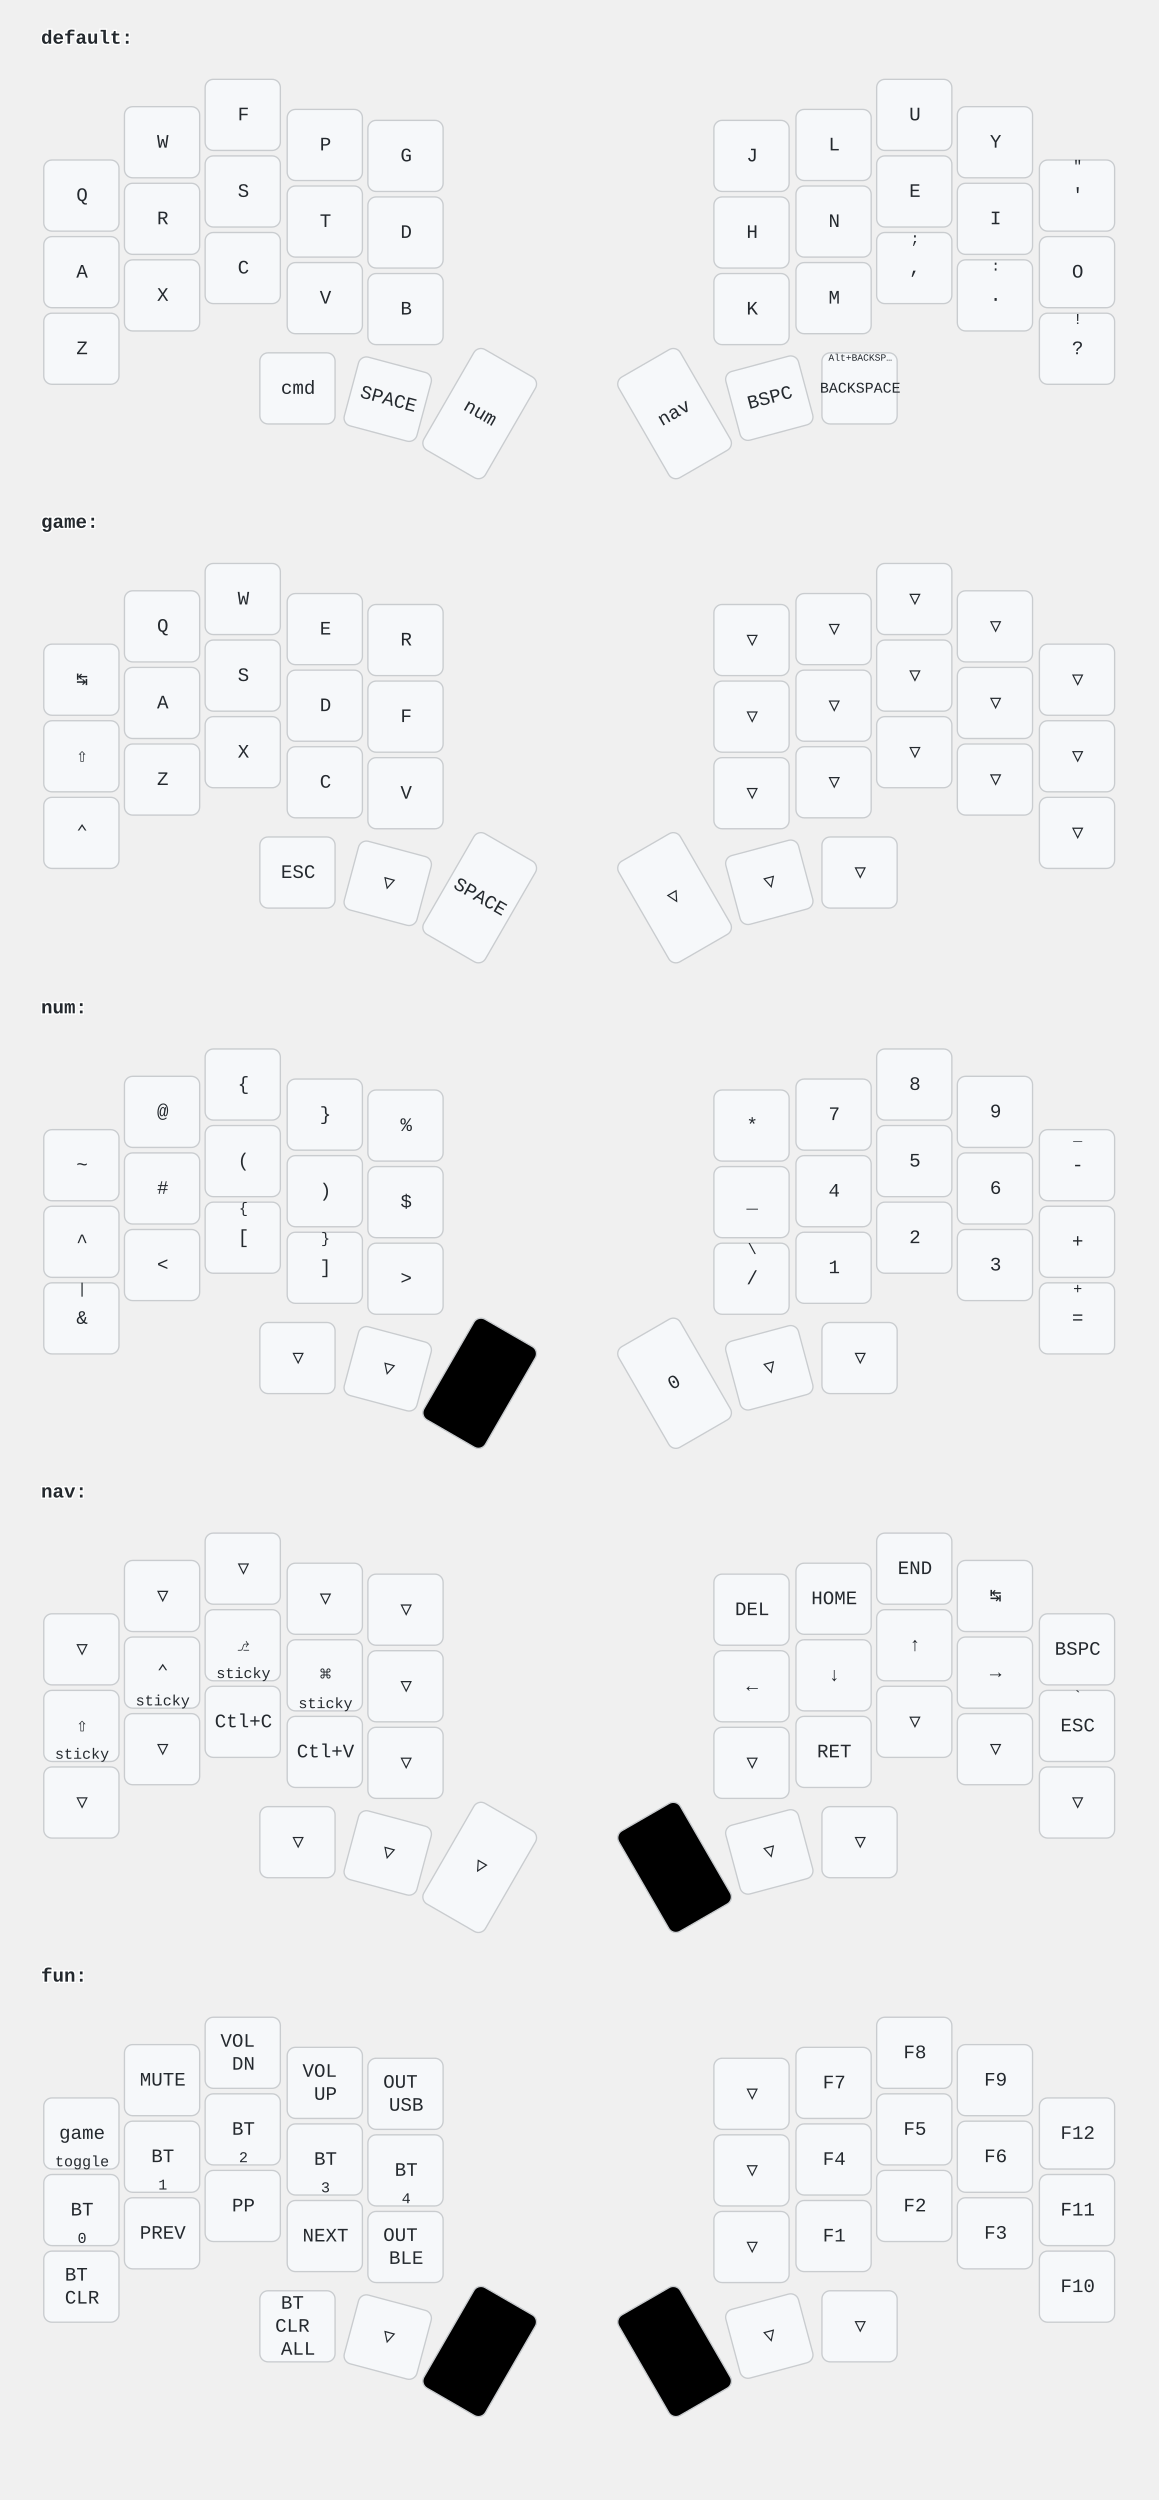
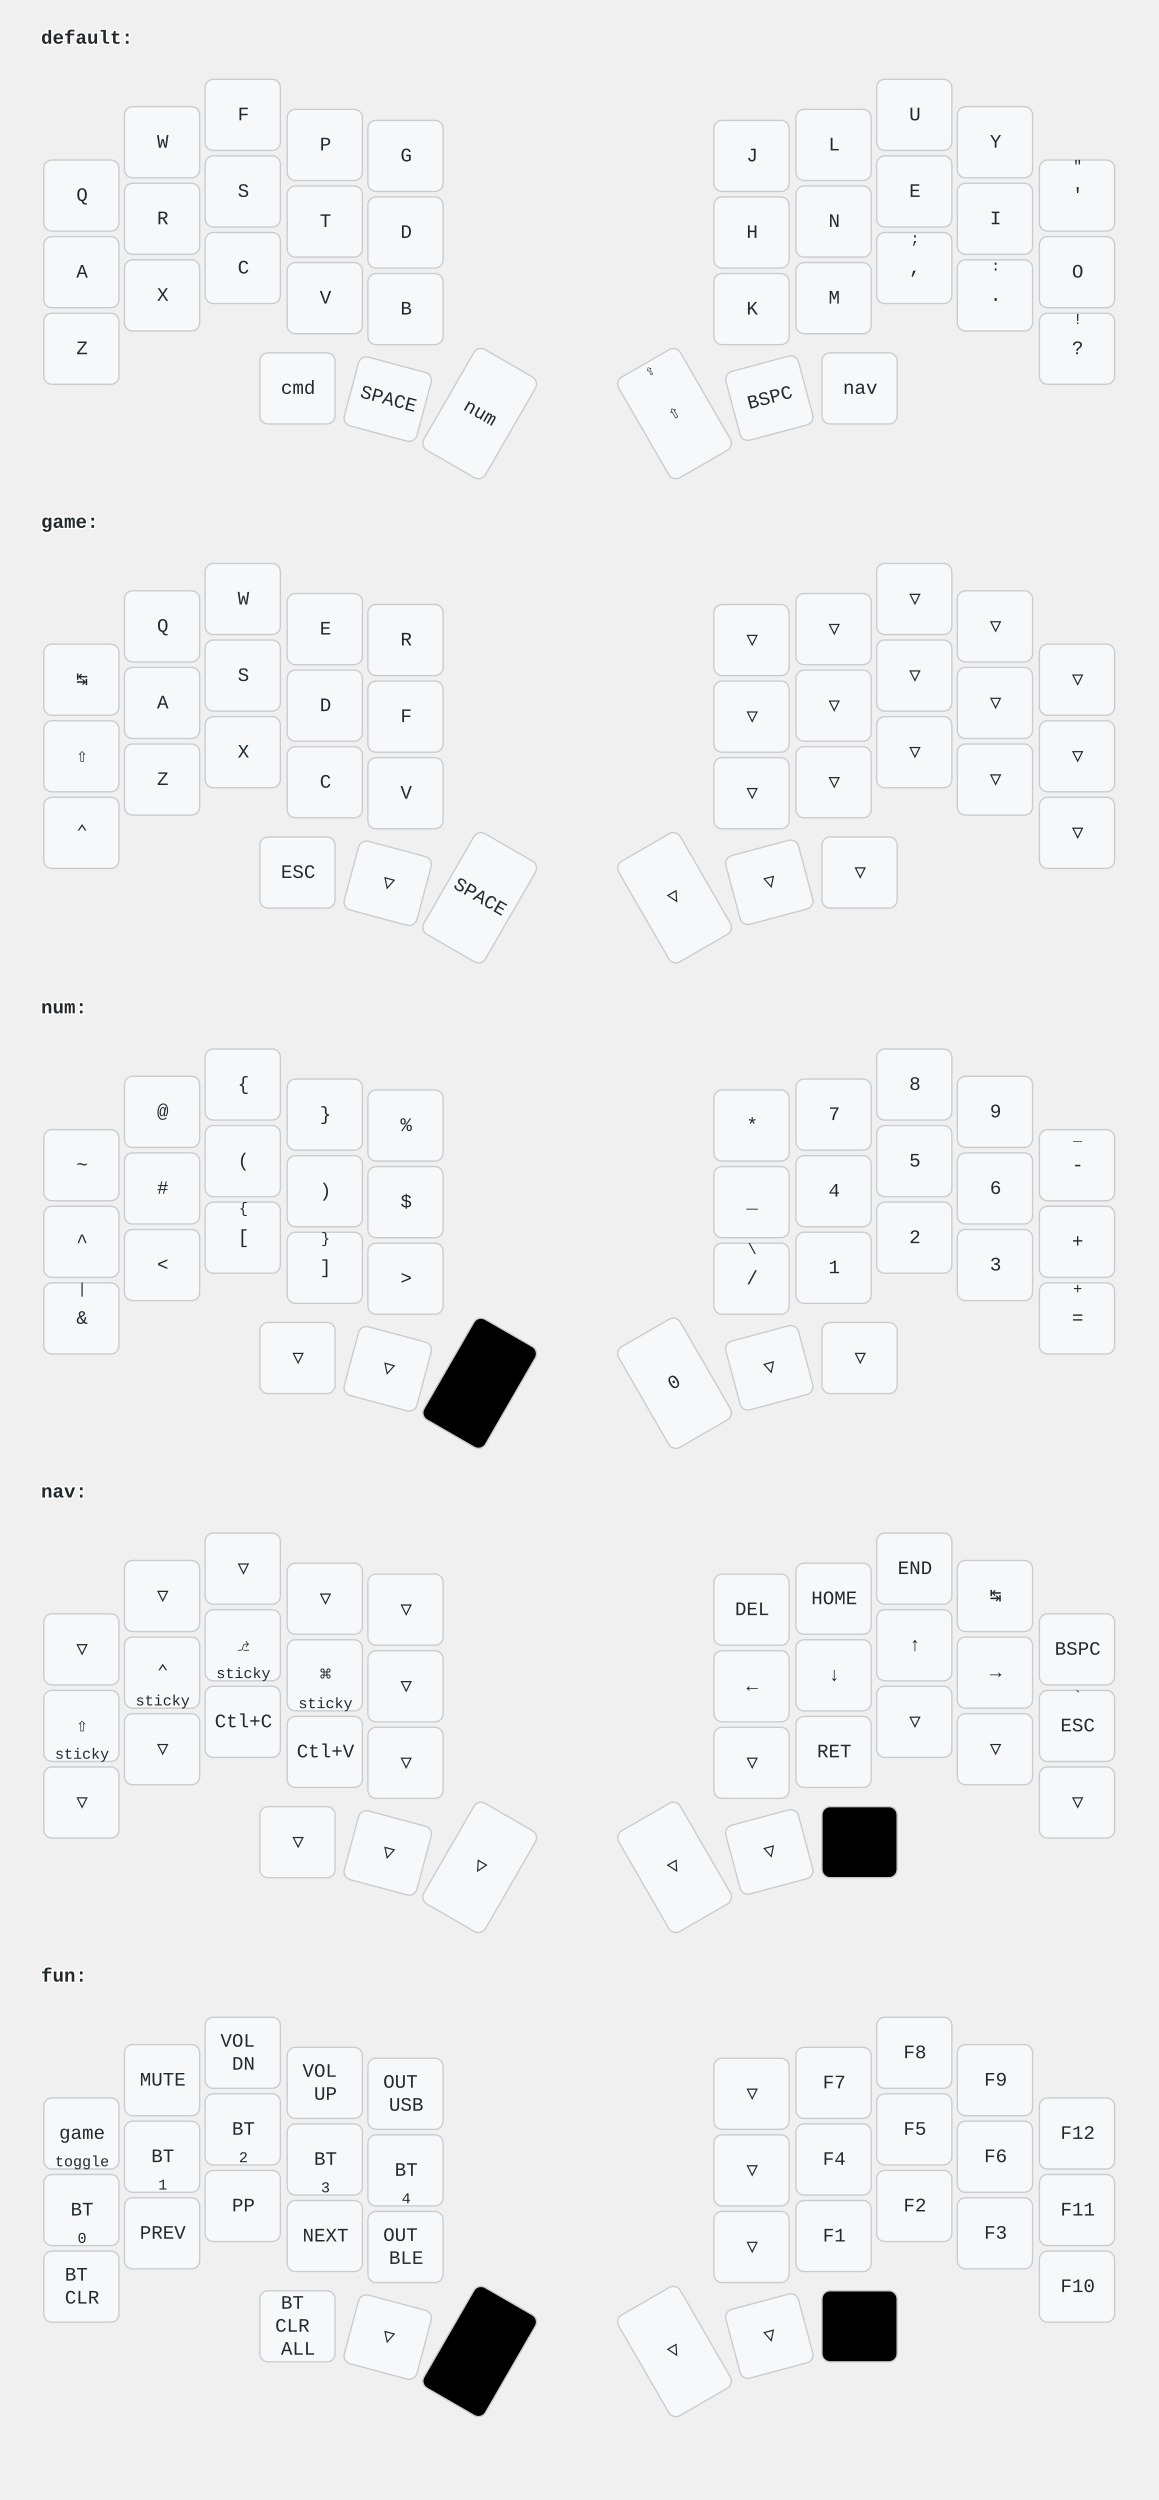
<svg xmlns="http://www.w3.org/2000/svg" width="847" height="1828" viewBox="0 0 847 1828" class="keymap">
  <style>/* font and background color specifications */
svg {
    font-family: SFMono-Regular,Consolas,Liberation Mono,Menlo,monospace;
    font-size: 14px;
    font-kerning: normal;
    text-rendering: optimizeLegibility;
    fill: #24292e;
}

/* default key styling */
rect {
    fill: #f6f8fa;
    stroke: #c9cccf;
    stroke-width: 1;
}

/* color accent for combo boxes */
rect.combo {
    fill: #cdf;
}

/* color accent for held keys */
rect.held, rect.combo.held {
    fill: #000;
}

/* color accent for ghost (optional) keys */
rect.ghost, rect.combo.ghost {
    fill: #ddd;
}

text {
    text-anchor: middle;
    dominant-baseline: middle;
}

/* styling for layer labels */
text.label {
    font-weight: bold;
    text-anchor: start;
    stroke: white;
    stroke-width: 2;
    paint-order: stroke;
}

/* styling for combo tap, and key hold/shifted label text */
text.combo, text.hold, text.shifted {
    font-size: 11px;
}

text.hold {
    text-anchor: middle;
    dominant-baseline: auto;
}

text.shifted {
    text-anchor: middle;
    dominant-baseline: hanging;
}

/* styling for hold/shifted label text in combo box */
text.combo.hold, text.combo.shifted {
    font-size: 8px;
}

/* styling for combo dendrons */
path {
    stroke-width: 1;
    stroke: gray;
    fill: none;
}
</style>
  <g transform="translate(30, 0)" class="layer-default">
    <text x="0" y="28" class="label" id="default">default:</text>
    <g transform="translate(0, 56)">
      <g transform="translate(30, 87)" class="key keypos-0">
        <rect rx="6" ry="6" x="-28" y="-26" width="55" height="52" class="key" />
        <text x="0" y="0" class="key tap">Q</text>
      </g>
      <g transform="translate(89, 48)" class="key keypos-1">
        <rect rx="6" ry="6" x="-28" y="-26" width="55" height="52" class="key" />
        <text x="0" y="0" class="key tap">W</text>
      </g>
      <g transform="translate(148, 28)" class="key keypos-2">
        <rect rx="6" ry="6" x="-28" y="-26" width="55" height="52" class="key" />
        <text x="0" y="0" class="key tap">F</text>
      </g>
      <g transform="translate(208, 50)" class="key keypos-3">
        <rect rx="6" ry="6" x="-28" y="-26" width="55" height="52" class="key" />
        <text x="0" y="0" class="key tap">P</text>
      </g>
      <g transform="translate(267, 58)" class="key keypos-4">
        <rect rx="6" ry="6" x="-28" y="-26" width="55" height="52" class="key" />
        <text x="0" y="0" class="key tap">G</text>
      </g>
      <g transform="translate(520, 58)" class="key keypos-5">
        <rect rx="6" ry="6" x="-28" y="-26" width="55" height="52" class="key" />
        <text x="0" y="0" class="key tap">J</text>
      </g>
      <g transform="translate(580, 50)" class="key keypos-6">
        <rect rx="6" ry="6" x="-28" y="-26" width="55" height="52" class="key" />
        <text x="0" y="0" class="key tap">L</text>
      </g>
      <g transform="translate(639, 28)" class="key keypos-7">
        <rect rx="6" ry="6" x="-28" y="-26" width="55" height="52" class="key" />
        <text x="0" y="0" class="key tap">U</text>
      </g>
      <g transform="translate(698, 48)" class="key keypos-8">
        <rect rx="6" ry="6" x="-28" y="-26" width="55" height="52" class="key" />
        <text x="0" y="0" class="key tap">Y</text>
      </g>
      <g transform="translate(758, 87)" class="key keypos-9">
        <rect rx="6" ry="6" x="-28" y="-26" width="55" height="52" class="key" />
        <text x="0" y="0" class="key tap">'</text>
        <text x="0" y="-24" class="key shifted">"</text>
      </g>
      <g transform="translate(30, 143)" class="key keypos-10">
        <rect rx="6" ry="6" x="-28" y="-26" width="55" height="52" class="key" />
        <text x="0" y="0" class="key tap">A</text>
      </g>
      <g transform="translate(89, 104)" class="key keypos-11">
        <rect rx="6" ry="6" x="-28" y="-26" width="55" height="52" class="key" />
        <text x="0" y="0" class="key tap">R</text>
      </g>
      <g transform="translate(148, 84)" class="key keypos-12">
        <rect rx="6" ry="6" x="-28" y="-26" width="55" height="52" class="key" />
        <text x="0" y="0" class="key tap">S</text>
      </g>
      <g transform="translate(208, 106)" class="key keypos-13">
        <rect rx="6" ry="6" x="-28" y="-26" width="55" height="52" class="key" />
        <text x="0" y="0" class="key tap">T</text>
      </g>
      <g transform="translate(267, 114)" class="key keypos-14">
        <rect rx="6" ry="6" x="-28" y="-26" width="55" height="52" class="key" />
        <text x="0" y="0" class="key tap">D</text>
      </g>
      <g transform="translate(520, 114)" class="key keypos-15">
        <rect rx="6" ry="6" x="-28" y="-26" width="55" height="52" class="key" />
        <text x="0" y="0" class="key tap">H</text>
      </g>
      <g transform="translate(580, 106)" class="key keypos-16">
        <rect rx="6" ry="6" x="-28" y="-26" width="55" height="52" class="key" />
        <text x="0" y="0" class="key tap">N</text>
      </g>
      <g transform="translate(639, 84)" class="key keypos-17">
        <rect rx="6" ry="6" x="-28" y="-26" width="55" height="52" class="key" />
        <text x="0" y="0" class="key tap">E</text>
      </g>
      <g transform="translate(698, 104)" class="key keypos-18">
        <rect rx="6" ry="6" x="-28" y="-26" width="55" height="52" class="key" />
        <text x="0" y="0" class="key tap">I</text>
      </g>
      <g transform="translate(758, 143)" class="key keypos-19">
        <rect rx="6" ry="6" x="-28" y="-26" width="55" height="52" class="key" />
        <text x="0" y="0" class="key tap">O</text>
      </g>
      <g transform="translate(30, 199)" class="key keypos-20">
        <rect rx="6" ry="6" x="-28" y="-26" width="55" height="52" class="key" />
        <text x="0" y="0" class="key tap">Z</text>
      </g>
      <g transform="translate(89, 160)" class="key keypos-21">
        <rect rx="6" ry="6" x="-28" y="-26" width="55" height="52" class="key" />
        <text x="0" y="0" class="key tap">X</text>
      </g>
      <g transform="translate(148, 140)" class="key keypos-22">
        <rect rx="6" ry="6" x="-28" y="-26" width="55" height="52" class="key" />
        <text x="0" y="0" class="key tap">C</text>
      </g>
      <g transform="translate(208, 162)" class="key keypos-23">
        <rect rx="6" ry="6" x="-28" y="-26" width="55" height="52" class="key" />
        <text x="0" y="0" class="key tap">V</text>
      </g>
      <g transform="translate(267, 170)" class="key keypos-24">
        <rect rx="6" ry="6" x="-28" y="-26" width="55" height="52" class="key" />
        <text x="0" y="0" class="key tap">B</text>
      </g>
      <g transform="translate(520, 170)" class="key keypos-25">
        <rect rx="6" ry="6" x="-28" y="-26" width="55" height="52" class="key" />
        <text x="0" y="0" class="key tap">K</text>
      </g>
      <g transform="translate(580, 162)" class="key keypos-26">
        <rect rx="6" ry="6" x="-28" y="-26" width="55" height="52" class="key" />
        <text x="0" y="0" class="key tap">M</text>
      </g>
      <g transform="translate(639, 140)" class="key keypos-27">
        <rect rx="6" ry="6" x="-28" y="-26" width="55" height="52" class="key" />
        <text x="0" y="0" class="key tap">,</text>
        <text x="0" y="-24" class="key shifted">;</text>
      </g>
      <g transform="translate(698, 160)" class="key keypos-28">
        <rect rx="6" ry="6" x="-28" y="-26" width="55" height="52" class="key" />
        <text x="0" y="0" class="key tap">.</text>
        <text x="0" y="-24" class="key shifted">:</text>
      </g>
      <g transform="translate(758, 199)" class="key keypos-29">
        <rect rx="6" ry="6" x="-28" y="-26" width="55" height="52" class="key" />
        <text x="0" y="0" class="key tap">?</text>
        <text x="0" y="-24" class="key shifted">!</text>
      </g>
      <g transform="translate(188, 228)" class="key keypos-30">
        <rect rx="6" ry="6" x="-28" y="-26" width="55" height="52" class="key" />
        <text x="0" y="0" class="key tap">cmd</text>
      </g>
      <g transform="translate(254, 236) rotate(15.0)" class="key keypos-31">
        <rect rx="6" ry="6" x="-28" y="-26" width="55" height="52" class="key" />
        <text x="0" y="0" class="key tap">SPACE</text>
      </g>
      <g transform="translate(321, 246) rotate(30.0)" class="key keypos-32">
        <rect rx="6" ry="6" x="-26" y="-42" width="52" height="85" class="key" />
        <a href="#num">
          <text x="0" y="0" class="key tap layer-activator">num</text>
        </a>
      </g>
      <g transform="translate(463, 246) rotate(-30.0)" class="key keypos-33">
        <rect rx="6" ry="6" x="-26" y="-42" width="52" height="85" class="key" />
+         <text x="0" y="0" class="key tap">⇧</text>
+         <text x="0" y="-40" class="key shifted">⇪</text>
+       </g>
+       <g transform="translate(533, 235) rotate(-15.0)" class="key keypos-34">
+         <rect rx="6" ry="6" x="-28" y="-26" width="55" height="52" class="key" />
+         <text x="0" y="0" class="key tap">BSPC</text>
+       </g>
+       <g transform="translate(599, 228)" class="key keypos-35">
+         <rect rx="6" ry="6" x="-28" y="-26" width="55" height="52" class="key" />
        <a href="#nav">
          <text x="0" y="0" class="key tap layer-activator">nav</text>
        </a>
-       </g>
-       <g transform="translate(533, 235) rotate(-15.0)" class="key keypos-34">
-         <rect rx="6" ry="6" x="-28" y="-26" width="55" height="52" class="key" />
-         <text x="0" y="0" class="key tap">BSPC</text>
-       </g>
-       <g transform="translate(599, 228)" class="key keypos-35">
-         <rect rx="6" ry="6" x="-28" y="-26" width="55" height="52" class="key" />
-         <text x="0" y="0" class="key tap">
-           <tspan style="font-size: 78%">BACKSPACE</tspan>
-         </text>
-         <text x="0" y="-24" class="key shifted">
-           <tspan style="font-size: 64%">Alt+BACKSP…</tspan>
-         </text>
      </g>
    </g>
  </g>
  <g transform="translate(30, 354)" class="layer-game">
    <text x="0" y="28" class="label" id="game">game:</text>
    <g transform="translate(0, 56)">
      <g transform="translate(30, 87)" class="key keypos-0">
        <rect rx="6" ry="6" x="-28" y="-26" width="55" height="52" class="key" />
        <text x="0" y="0" class="key tap">↹</text>
      </g>
      <g transform="translate(89, 48)" class="key keypos-1">
        <rect rx="6" ry="6" x="-28" y="-26" width="55" height="52" class="key" />
        <text x="0" y="0" class="key tap">Q</text>
      </g>
      <g transform="translate(148, 28)" class="key keypos-2">
        <rect rx="6" ry="6" x="-28" y="-26" width="55" height="52" class="key" />
        <text x="0" y="0" class="key tap">W</text>
      </g>
      <g transform="translate(208, 50)" class="key keypos-3">
        <rect rx="6" ry="6" x="-28" y="-26" width="55" height="52" class="key" />
        <text x="0" y="0" class="key tap">E</text>
      </g>
      <g transform="translate(267, 58)" class="key keypos-4">
        <rect rx="6" ry="6" x="-28" y="-26" width="55" height="52" class="key" />
        <text x="0" y="0" class="key tap">R</text>
      </g>
      <g transform="translate(520, 58)" class="key trans keypos-5">
        <rect rx="6" ry="6" x="-28" y="-26" width="55" height="52" class="key trans" />
        <text x="0" y="0" class="key trans tap">▽</text>
      </g>
      <g transform="translate(580, 50)" class="key trans keypos-6">
        <rect rx="6" ry="6" x="-28" y="-26" width="55" height="52" class="key trans" />
        <text x="0" y="0" class="key trans tap">▽</text>
      </g>
      <g transform="translate(639, 28)" class="key trans keypos-7">
        <rect rx="6" ry="6" x="-28" y="-26" width="55" height="52" class="key trans" />
        <text x="0" y="0" class="key trans tap">▽</text>
      </g>
      <g transform="translate(698, 48)" class="key trans keypos-8">
        <rect rx="6" ry="6" x="-28" y="-26" width="55" height="52" class="key trans" />
        <text x="0" y="0" class="key trans tap">▽</text>
      </g>
      <g transform="translate(758, 87)" class="key trans keypos-9">
        <rect rx="6" ry="6" x="-28" y="-26" width="55" height="52" class="key trans" />
        <text x="0" y="0" class="key trans tap">▽</text>
      </g>
      <g transform="translate(30, 143)" class="key keypos-10">
        <rect rx="6" ry="6" x="-28" y="-26" width="55" height="52" class="key" />
        <text x="0" y="0" class="key tap">⇧</text>
      </g>
      <g transform="translate(89, 104)" class="key keypos-11">
        <rect rx="6" ry="6" x="-28" y="-26" width="55" height="52" class="key" />
        <text x="0" y="0" class="key tap">A</text>
      </g>
      <g transform="translate(148, 84)" class="key keypos-12">
        <rect rx="6" ry="6" x="-28" y="-26" width="55" height="52" class="key" />
        <text x="0" y="0" class="key tap">S</text>
      </g>
      <g transform="translate(208, 106)" class="key keypos-13">
        <rect rx="6" ry="6" x="-28" y="-26" width="55" height="52" class="key" />
        <text x="0" y="0" class="key tap">D</text>
      </g>
      <g transform="translate(267, 114)" class="key keypos-14">
        <rect rx="6" ry="6" x="-28" y="-26" width="55" height="52" class="key" />
        <text x="0" y="0" class="key tap">F</text>
      </g>
      <g transform="translate(520, 114)" class="key trans keypos-15">
        <rect rx="6" ry="6" x="-28" y="-26" width="55" height="52" class="key trans" />
        <text x="0" y="0" class="key trans tap">▽</text>
      </g>
      <g transform="translate(580, 106)" class="key trans keypos-16">
        <rect rx="6" ry="6" x="-28" y="-26" width="55" height="52" class="key trans" />
        <text x="0" y="0" class="key trans tap">▽</text>
      </g>
      <g transform="translate(639, 84)" class="key trans keypos-17">
        <rect rx="6" ry="6" x="-28" y="-26" width="55" height="52" class="key trans" />
        <text x="0" y="0" class="key trans tap">▽</text>
      </g>
      <g transform="translate(698, 104)" class="key trans keypos-18">
        <rect rx="6" ry="6" x="-28" y="-26" width="55" height="52" class="key trans" />
        <text x="0" y="0" class="key trans tap">▽</text>
      </g>
      <g transform="translate(758, 143)" class="key trans keypos-19">
        <rect rx="6" ry="6" x="-28" y="-26" width="55" height="52" class="key trans" />
        <text x="0" y="0" class="key trans tap">▽</text>
      </g>
      <g transform="translate(30, 199)" class="key keypos-20">
        <rect rx="6" ry="6" x="-28" y="-26" width="55" height="52" class="key" />
        <text x="0" y="0" class="key tap">⌃</text>
      </g>
      <g transform="translate(89, 160)" class="key keypos-21">
        <rect rx="6" ry="6" x="-28" y="-26" width="55" height="52" class="key" />
        <text x="0" y="0" class="key tap">Z</text>
      </g>
      <g transform="translate(148, 140)" class="key keypos-22">
        <rect rx="6" ry="6" x="-28" y="-26" width="55" height="52" class="key" />
        <text x="0" y="0" class="key tap">X</text>
      </g>
      <g transform="translate(208, 162)" class="key keypos-23">
        <rect rx="6" ry="6" x="-28" y="-26" width="55" height="52" class="key" />
        <text x="0" y="0" class="key tap">C</text>
      </g>
      <g transform="translate(267, 170)" class="key keypos-24">
        <rect rx="6" ry="6" x="-28" y="-26" width="55" height="52" class="key" />
        <text x="0" y="0" class="key tap">V</text>
      </g>
      <g transform="translate(520, 170)" class="key trans keypos-25">
        <rect rx="6" ry="6" x="-28" y="-26" width="55" height="52" class="key trans" />
        <text x="0" y="0" class="key trans tap">▽</text>
      </g>
      <g transform="translate(580, 162)" class="key trans keypos-26">
        <rect rx="6" ry="6" x="-28" y="-26" width="55" height="52" class="key trans" />
        <text x="0" y="0" class="key trans tap">▽</text>
      </g>
      <g transform="translate(639, 140)" class="key trans keypos-27">
        <rect rx="6" ry="6" x="-28" y="-26" width="55" height="52" class="key trans" />
        <text x="0" y="0" class="key trans tap">▽</text>
      </g>
      <g transform="translate(698, 160)" class="key trans keypos-28">
        <rect rx="6" ry="6" x="-28" y="-26" width="55" height="52" class="key trans" />
        <text x="0" y="0" class="key trans tap">▽</text>
      </g>
      <g transform="translate(758, 199)" class="key trans keypos-29">
        <rect rx="6" ry="6" x="-28" y="-26" width="55" height="52" class="key trans" />
        <text x="0" y="0" class="key trans tap">▽</text>
      </g>
      <g transform="translate(188, 228)" class="key keypos-30">
        <rect rx="6" ry="6" x="-28" y="-26" width="55" height="52" class="key" />
        <text x="0" y="0" class="key tap">ESC</text>
      </g>
      <g transform="translate(254, 236) rotate(15.0)" class="key trans keypos-31">
        <rect rx="6" ry="6" x="-28" y="-26" width="55" height="52" class="key trans" />
        <text x="0" y="0" class="key trans tap">▽</text>
      </g>
      <g transform="translate(321, 246) rotate(30.0)" class="key keypos-32">
        <rect rx="6" ry="6" x="-26" y="-42" width="52" height="85" class="key" />
        <text x="0" y="0" class="key tap">SPACE</text>
      </g>
      <g transform="translate(463, 246) rotate(-30.0)" class="key trans keypos-33">
        <rect rx="6" ry="6" x="-26" y="-42" width="52" height="85" class="key trans" />
        <text x="0" y="0" class="key trans tap">▽</text>
      </g>
      <g transform="translate(533, 235) rotate(-15.0)" class="key trans keypos-34">
        <rect rx="6" ry="6" x="-28" y="-26" width="55" height="52" class="key trans" />
        <text x="0" y="0" class="key trans tap">▽</text>
      </g>
      <g transform="translate(599, 228)" class="key trans keypos-35">
        <rect rx="6" ry="6" x="-28" y="-26" width="55" height="52" class="key trans" />
        <text x="0" y="0" class="key trans tap">▽</text>
      </g>
    </g>
  </g>
  <g transform="translate(30, 709)" class="layer-num">
    <text x="0" y="28" class="label" id="num">num:</text>
    <g transform="translate(0, 56)">
      <g transform="translate(30, 87)" class="key keypos-0">
        <rect rx="6" ry="6" x="-28" y="-26" width="55" height="52" class="key" />
        <text x="0" y="0" class="key tap">~</text>
      </g>
      <g transform="translate(89, 48)" class="key keypos-1">
        <rect rx="6" ry="6" x="-28" y="-26" width="55" height="52" class="key" />
        <text x="0" y="0" class="key tap">@</text>
      </g>
      <g transform="translate(148, 28)" class="key keypos-2">
        <rect rx="6" ry="6" x="-28" y="-26" width="55" height="52" class="key" />
        <text x="0" y="0" class="key tap">{</text>
      </g>
      <g transform="translate(208, 50)" class="key keypos-3">
        <rect rx="6" ry="6" x="-28" y="-26" width="55" height="52" class="key" />
        <text x="0" y="0" class="key tap">}</text>
      </g>
      <g transform="translate(267, 58)" class="key keypos-4">
        <rect rx="6" ry="6" x="-28" y="-26" width="55" height="52" class="key" />
        <text x="0" y="0" class="key tap">%</text>
      </g>
      <g transform="translate(520, 58)" class="key keypos-5">
        <rect rx="6" ry="6" x="-28" y="-26" width="55" height="52" class="key" />
        <text x="0" y="0" class="key tap">*</text>
      </g>
      <g transform="translate(580, 50)" class="key keypos-6">
        <rect rx="6" ry="6" x="-28" y="-26" width="55" height="52" class="key" />
        <text x="0" y="0" class="key tap">7</text>
      </g>
      <g transform="translate(639, 28)" class="key keypos-7">
        <rect rx="6" ry="6" x="-28" y="-26" width="55" height="52" class="key" />
        <text x="0" y="0" class="key tap">8</text>
      </g>
      <g transform="translate(698, 48)" class="key keypos-8">
        <rect rx="6" ry="6" x="-28" y="-26" width="55" height="52" class="key" />
        <text x="0" y="0" class="key tap">9</text>
      </g>
      <g transform="translate(758, 87)" class="key keypos-9">
        <rect rx="6" ry="6" x="-28" y="-26" width="55" height="52" class="key" />
        <text x="0" y="0" class="key tap">-</text>
        <text x="0" y="-24" class="key shifted">_</text>
      </g>
      <g transform="translate(30, 143)" class="key keypos-10">
        <rect rx="6" ry="6" x="-28" y="-26" width="55" height="52" class="key" />
        <text x="0" y="0" class="key tap">^</text>
      </g>
      <g transform="translate(89, 104)" class="key keypos-11">
        <rect rx="6" ry="6" x="-28" y="-26" width="55" height="52" class="key" />
        <text x="0" y="0" class="key tap">#</text>
      </g>
      <g transform="translate(148, 84)" class="key keypos-12">
        <rect rx="6" ry="6" x="-28" y="-26" width="55" height="52" class="key" />
        <text x="0" y="0" class="key tap">(</text>
      </g>
      <g transform="translate(208, 106)" class="key keypos-13">
        <rect rx="6" ry="6" x="-28" y="-26" width="55" height="52" class="key" />
        <text x="0" y="0" class="key tap">)</text>
      </g>
      <g transform="translate(267, 114)" class="key keypos-14">
        <rect rx="6" ry="6" x="-28" y="-26" width="55" height="52" class="key" />
        <text x="0" y="0" class="key tap">$</text>
      </g>
      <g transform="translate(520, 114)" class="key keypos-15">
        <rect rx="6" ry="6" x="-28" y="-26" width="55" height="52" class="key" />
        <text x="0" y="0" class="key tap">_</text>
      </g>
      <g transform="translate(580, 106)" class="key keypos-16">
        <rect rx="6" ry="6" x="-28" y="-26" width="55" height="52" class="key" />
        <text x="0" y="0" class="key tap">4</text>
      </g>
      <g transform="translate(639, 84)" class="key keypos-17">
        <rect rx="6" ry="6" x="-28" y="-26" width="55" height="52" class="key" />
        <text x="0" y="0" class="key tap">5</text>
      </g>
      <g transform="translate(698, 104)" class="key keypos-18">
        <rect rx="6" ry="6" x="-28" y="-26" width="55" height="52" class="key" />
        <text x="0" y="0" class="key tap">6</text>
      </g>
      <g transform="translate(758, 143)" class="key keypos-19">
        <rect rx="6" ry="6" x="-28" y="-26" width="55" height="52" class="key" />
        <text x="0" y="0" class="key tap">+</text>
      </g>
      <g transform="translate(30, 199)" class="key keypos-20">
        <rect rx="6" ry="6" x="-28" y="-26" width="55" height="52" class="key" />
        <text x="0" y="0" class="key tap">&amp;</text>
        <text x="0" y="-24" class="key shifted">|</text>
      </g>
      <g transform="translate(89, 160)" class="key keypos-21">
        <rect rx="6" ry="6" x="-28" y="-26" width="55" height="52" class="key" />
        <text x="0" y="0" class="key tap">&lt;</text>
      </g>
      <g transform="translate(148, 140)" class="key keypos-22">
        <rect rx="6" ry="6" x="-28" y="-26" width="55" height="52" class="key" />
        <text x="0" y="0" class="key tap">[</text>
        <text x="0" y="-24" class="key shifted">{</text>
      </g>
      <g transform="translate(208, 162)" class="key keypos-23">
        <rect rx="6" ry="6" x="-28" y="-26" width="55" height="52" class="key" />
        <text x="0" y="0" class="key tap">]</text>
        <text x="0" y="-24" class="key shifted">}</text>
      </g>
      <g transform="translate(267, 170)" class="key keypos-24">
        <rect rx="6" ry="6" x="-28" y="-26" width="55" height="52" class="key" />
        <text x="0" y="0" class="key tap">&gt;</text>
      </g>
      <g transform="translate(520, 170)" class="key keypos-25">
        <rect rx="6" ry="6" x="-28" y="-26" width="55" height="52" class="key" />
        <text x="0" y="0" class="key tap">/</text>
        <text x="0" y="-24" class="key shifted">\</text>
      </g>
      <g transform="translate(580, 162)" class="key keypos-26">
        <rect rx="6" ry="6" x="-28" y="-26" width="55" height="52" class="key" />
        <text x="0" y="0" class="key tap">1</text>
      </g>
      <g transform="translate(639, 140)" class="key keypos-27">
        <rect rx="6" ry="6" x="-28" y="-26" width="55" height="52" class="key" />
        <text x="0" y="0" class="key tap">2</text>
      </g>
      <g transform="translate(698, 160)" class="key keypos-28">
        <rect rx="6" ry="6" x="-28" y="-26" width="55" height="52" class="key" />
        <text x="0" y="0" class="key tap">3</text>
      </g>
      <g transform="translate(758, 199)" class="key keypos-29">
        <rect rx="6" ry="6" x="-28" y="-26" width="55" height="52" class="key" />
        <text x="0" y="0" class="key tap">=</text>
        <text x="0" y="-24" class="key shifted">+</text>
      </g>
      <g transform="translate(188, 228)" class="key trans keypos-30">
        <rect rx="6" ry="6" x="-28" y="-26" width="55" height="52" class="key trans" />
        <text x="0" y="0" class="key trans tap">▽</text>
      </g>
      <g transform="translate(254, 236) rotate(15.0)" class="key trans keypos-31">
        <rect rx="6" ry="6" x="-28" y="-26" width="55" height="52" class="key trans" />
        <text x="0" y="0" class="key trans tap">▽</text>
      </g>
      <g transform="translate(321, 246) rotate(30.0)" class="key held keypos-32">
        <rect rx="6" ry="6" x="-26" y="-42" width="52" height="85" class="key held" />
      </g>
      <g transform="translate(463, 246) rotate(-30.0)" class="key keypos-33">
        <rect rx="6" ry="6" x="-26" y="-42" width="52" height="85" class="key" />
        <text x="0" y="0" class="key tap">0</text>
      </g>
      <g transform="translate(533, 235) rotate(-15.0)" class="key trans keypos-34">
        <rect rx="6" ry="6" x="-28" y="-26" width="55" height="52" class="key trans" />
        <text x="0" y="0" class="key trans tap">▽</text>
      </g>
      <g transform="translate(599, 228)" class="key trans keypos-35">
        <rect rx="6" ry="6" x="-28" y="-26" width="55" height="52" class="key trans" />
        <text x="0" y="0" class="key trans tap">▽</text>
      </g>
    </g>
  </g>
  <g transform="translate(30, 1063)" class="layer-nav">
    <text x="0" y="28" class="label" id="nav">nav:</text>
    <g transform="translate(0, 56)">
      <g transform="translate(30, 87)" class="key trans keypos-0">
        <rect rx="6" ry="6" x="-28" y="-26" width="55" height="52" class="key trans" />
        <text x="0" y="0" class="key trans tap">▽</text>
      </g>
      <g transform="translate(89, 48)" class="key trans keypos-1">
        <rect rx="6" ry="6" x="-28" y="-26" width="55" height="52" class="key trans" />
        <text x="0" y="0" class="key trans tap">▽</text>
      </g>
      <g transform="translate(148, 28)" class="key trans keypos-2">
        <rect rx="6" ry="6" x="-28" y="-26" width="55" height="52" class="key trans" />
        <text x="0" y="0" class="key trans tap">▽</text>
      </g>
      <g transform="translate(208, 50)" class="key trans keypos-3">
        <rect rx="6" ry="6" x="-28" y="-26" width="55" height="52" class="key trans" />
        <text x="0" y="0" class="key trans tap">▽</text>
      </g>
      <g transform="translate(267, 58)" class="key trans keypos-4">
        <rect rx="6" ry="6" x="-28" y="-26" width="55" height="52" class="key trans" />
        <text x="0" y="0" class="key trans tap">▽</text>
      </g>
      <g transform="translate(520, 58)" class="key keypos-5">
        <rect rx="6" ry="6" x="-28" y="-26" width="55" height="52" class="key" />
        <text x="0" y="0" class="key tap">DEL</text>
      </g>
      <g transform="translate(580, 50)" class="key keypos-6">
        <rect rx="6" ry="6" x="-28" y="-26" width="55" height="52" class="key" />
        <text x="0" y="0" class="key tap">HOME</text>
      </g>
      <g transform="translate(639, 28)" class="key keypos-7">
        <rect rx="6" ry="6" x="-28" y="-26" width="55" height="52" class="key" />
        <text x="0" y="0" class="key tap">END</text>
      </g>
      <g transform="translate(698, 48)" class="key keypos-8">
        <rect rx="6" ry="6" x="-28" y="-26" width="55" height="52" class="key" />
        <text x="0" y="0" class="key tap">↹</text>
      </g>
      <g transform="translate(758, 87)" class="key keypos-9">
        <rect rx="6" ry="6" x="-28" y="-26" width="55" height="52" class="key" />
        <text x="0" y="0" class="key tap">BSPC</text>
      </g>
      <g transform="translate(30, 143)" class="key keypos-10">
        <rect rx="6" ry="6" x="-28" y="-26" width="55" height="52" class="key" />
        <text x="0" y="0" class="key tap">⇧</text>
        <text x="0" y="24" class="key hold">sticky</text>
      </g>
      <g transform="translate(89, 104)" class="key keypos-11">
        <rect rx="6" ry="6" x="-28" y="-26" width="55" height="52" class="key" />
        <text x="0" y="0" class="key tap">⌃</text>
        <text x="0" y="24" class="key hold">sticky</text>
      </g>
      <g transform="translate(148, 84)" class="key keypos-12">
        <rect rx="6" ry="6" x="-28" y="-26" width="55" height="52" class="key" />
        <text x="0" y="0" class="key tap">⎇</text>
        <text x="0" y="24" class="key hold">sticky</text>
      </g>
      <g transform="translate(208, 106)" class="key keypos-13">
        <rect rx="6" ry="6" x="-28" y="-26" width="55" height="52" class="key" />
        <text x="0" y="0" class="key tap">⌘</text>
        <text x="0" y="24" class="key hold">sticky</text>
      </g>
      <g transform="translate(267, 114)" class="key trans keypos-14">
        <rect rx="6" ry="6" x="-28" y="-26" width="55" height="52" class="key trans" />
        <text x="0" y="0" class="key trans tap">▽</text>
      </g>
      <g transform="translate(520, 114)" class="key keypos-15">
        <rect rx="6" ry="6" x="-28" y="-26" width="55" height="52" class="key" />
        <text x="0" y="0" class="key tap">←</text>
      </g>
      <g transform="translate(580, 106)" class="key keypos-16">
        <rect rx="6" ry="6" x="-28" y="-26" width="55" height="52" class="key" />
        <text x="0" y="0" class="key tap">↓</text>
      </g>
      <g transform="translate(639, 84)" class="key keypos-17">
        <rect rx="6" ry="6" x="-28" y="-26" width="55" height="52" class="key" />
        <text x="0" y="0" class="key tap">↑</text>
      </g>
      <g transform="translate(698, 104)" class="key keypos-18">
        <rect rx="6" ry="6" x="-28" y="-26" width="55" height="52" class="key" />
        <text x="0" y="0" class="key tap">→</text>
      </g>
      <g transform="translate(758, 143)" class="key keypos-19">
        <rect rx="6" ry="6" x="-28" y="-26" width="55" height="52" class="key" />
        <text x="0" y="0" class="key tap">ESC</text>
        <text x="0" y="-24" class="key shifted">`</text>
      </g>
      <g transform="translate(30, 199)" class="key trans keypos-20">
        <rect rx="6" ry="6" x="-28" y="-26" width="55" height="52" class="key trans" />
        <text x="0" y="0" class="key trans tap">▽</text>
      </g>
      <g transform="translate(89, 160)" class="key trans keypos-21">
        <rect rx="6" ry="6" x="-28" y="-26" width="55" height="52" class="key trans" />
        <text x="0" y="0" class="key trans tap">▽</text>
      </g>
      <g transform="translate(148, 140)" class="key keypos-22">
        <rect rx="6" ry="6" x="-28" y="-26" width="55" height="52" class="key" />
        <text x="0" y="0" class="key tap">Ctl+C</text>
      </g>
      <g transform="translate(208, 162)" class="key keypos-23">
        <rect rx="6" ry="6" x="-28" y="-26" width="55" height="52" class="key" />
        <text x="0" y="0" class="key tap">Ctl+V</text>
      </g>
      <g transform="translate(267, 170)" class="key trans keypos-24">
        <rect rx="6" ry="6" x="-28" y="-26" width="55" height="52" class="key trans" />
        <text x="0" y="0" class="key trans tap">▽</text>
      </g>
      <g transform="translate(520, 170)" class="key trans keypos-25">
        <rect rx="6" ry="6" x="-28" y="-26" width="55" height="52" class="key trans" />
        <text x="0" y="0" class="key trans tap">▽</text>
      </g>
      <g transform="translate(580, 162)" class="key keypos-26">
        <rect rx="6" ry="6" x="-28" y="-26" width="55" height="52" class="key" />
        <text x="0" y="0" class="key tap">RET</text>
      </g>
      <g transform="translate(639, 140)" class="key trans keypos-27">
        <rect rx="6" ry="6" x="-28" y="-26" width="55" height="52" class="key trans" />
        <text x="0" y="0" class="key trans tap">▽</text>
      </g>
      <g transform="translate(698, 160)" class="key trans keypos-28">
        <rect rx="6" ry="6" x="-28" y="-26" width="55" height="52" class="key trans" />
        <text x="0" y="0" class="key trans tap">▽</text>
      </g>
      <g transform="translate(758, 199)" class="key trans keypos-29">
        <rect rx="6" ry="6" x="-28" y="-26" width="55" height="52" class="key trans" />
        <text x="0" y="0" class="key trans tap">▽</text>
      </g>
      <g transform="translate(188, 228)" class="key trans keypos-30">
        <rect rx="6" ry="6" x="-28" y="-26" width="55" height="52" class="key trans" />
        <text x="0" y="0" class="key trans tap">▽</text>
      </g>
      <g transform="translate(254, 236) rotate(15.0)" class="key trans keypos-31">
        <rect rx="6" ry="6" x="-28" y="-26" width="55" height="52" class="key trans" />
        <text x="0" y="0" class="key trans tap">▽</text>
      </g>
      <g transform="translate(321, 246) rotate(30.0)" class="key trans keypos-32">
        <rect rx="6" ry="6" x="-26" y="-42" width="52" height="85" class="key trans" />
        <text x="0" y="0" class="key trans tap">▽</text>
      </g>
-       <g transform="translate(463, 246) rotate(-30.0)" class="key held keypos-33">
-         <rect rx="6" ry="6" x="-26" y="-42" width="52" height="85" class="key held" />
+       <g transform="translate(463, 246) rotate(-30.0)" class="key trans keypos-33">
+         <rect rx="6" ry="6" x="-26" y="-42" width="52" height="85" class="key trans" />
+         <text x="0" y="0" class="key trans tap">▽</text>
      </g>
      <g transform="translate(533, 235) rotate(-15.0)" class="key trans keypos-34">
        <rect rx="6" ry="6" x="-28" y="-26" width="55" height="52" class="key trans" />
        <text x="0" y="0" class="key trans tap">▽</text>
      </g>
-       <g transform="translate(599, 228)" class="key trans keypos-35">
-         <rect rx="6" ry="6" x="-28" y="-26" width="55" height="52" class="key trans" />
-         <text x="0" y="0" class="key trans tap">▽</text>
+       <g transform="translate(599, 228)" class="key held keypos-35">
+         <rect rx="6" ry="6" x="-28" y="-26" width="55" height="52" class="key held" />
      </g>
    </g>
  </g>
  <g transform="translate(30, 1417)" class="layer-fun">
    <text x="0" y="28" class="label" id="fun">fun:</text>
    <g transform="translate(0, 56)">
      <g transform="translate(30, 87)" class="key keypos-0">
        <rect rx="6" ry="6" x="-28" y="-26" width="55" height="52" class="key" />
        <a href="#game">
          <text x="0" y="0" class="key tap layer-activator">game</text>
        </a>
        <text x="0" y="24" class="key hold">toggle</text>
      </g>
      <g transform="translate(89, 48)" class="key keypos-1">
        <rect rx="6" ry="6" x="-28" y="-26" width="55" height="52" class="key" />
        <text x="0" y="0" class="key tap">MUTE</text>
      </g>
      <g transform="translate(148, 28)" class="key keypos-2">
        <rect rx="6" ry="6" x="-28" y="-26" width="55" height="52" class="key" />
        <text x="0" y="0" class="key tap">
          <tspan x="0" dy="-0.6em">VOL</tspan>
          <tspan x="0" dy="1.2em">DN</tspan>
        </text>
      </g>
      <g transform="translate(208, 50)" class="key keypos-3">
        <rect rx="6" ry="6" x="-28" y="-26" width="55" height="52" class="key" />
        <text x="0" y="0" class="key tap">
          <tspan x="0" dy="-0.6em">VOL</tspan>
          <tspan x="0" dy="1.2em">UP</tspan>
        </text>
      </g>
      <g transform="translate(267, 58)" class="key keypos-4">
        <rect rx="6" ry="6" x="-28" y="-26" width="55" height="52" class="key" />
        <text x="0" y="0" class="key tap">
          <tspan x="0" dy="-0.6em">OUT</tspan>
          <tspan x="0" dy="1.2em">USB</tspan>
        </text>
      </g>
      <g transform="translate(520, 58)" class="key trans keypos-5">
        <rect rx="6" ry="6" x="-28" y="-26" width="55" height="52" class="key trans" />
        <text x="0" y="0" class="key trans tap">▽</text>
      </g>
      <g transform="translate(580, 50)" class="key keypos-6">
        <rect rx="6" ry="6" x="-28" y="-26" width="55" height="52" class="key" />
        <text x="0" y="0" class="key tap">F7</text>
      </g>
      <g transform="translate(639, 28)" class="key keypos-7">
        <rect rx="6" ry="6" x="-28" y="-26" width="55" height="52" class="key" />
        <text x="0" y="0" class="key tap">F8</text>
      </g>
      <g transform="translate(698, 48)" class="key keypos-8">
        <rect rx="6" ry="6" x="-28" y="-26" width="55" height="52" class="key" />
        <text x="0" y="0" class="key tap">F9</text>
      </g>
      <g transform="translate(758, 87)" class="key keypos-9">
        <rect rx="6" ry="6" x="-28" y="-26" width="55" height="52" class="key" />
        <text x="0" y="0" class="key tap">F12</text>
      </g>
      <g transform="translate(30, 143)" class="key keypos-10">
        <rect rx="6" ry="6" x="-28" y="-26" width="55" height="52" class="key" />
        <text x="0" y="0" class="key tap">BT</text>
        <text x="0" y="24" class="key hold">0</text>
      </g>
      <g transform="translate(89, 104)" class="key keypos-11">
        <rect rx="6" ry="6" x="-28" y="-26" width="55" height="52" class="key" />
        <text x="0" y="0" class="key tap">BT</text>
        <text x="0" y="24" class="key hold">1</text>
      </g>
      <g transform="translate(148, 84)" class="key keypos-12">
        <rect rx="6" ry="6" x="-28" y="-26" width="55" height="52" class="key" />
        <text x="0" y="0" class="key tap">BT</text>
        <text x="0" y="24" class="key hold">2</text>
      </g>
      <g transform="translate(208, 106)" class="key keypos-13">
        <rect rx="6" ry="6" x="-28" y="-26" width="55" height="52" class="key" />
        <text x="0" y="0" class="key tap">BT</text>
        <text x="0" y="24" class="key hold">3</text>
      </g>
      <g transform="translate(267, 114)" class="key keypos-14">
        <rect rx="6" ry="6" x="-28" y="-26" width="55" height="52" class="key" />
        <text x="0" y="0" class="key tap">BT</text>
        <text x="0" y="24" class="key hold">4</text>
      </g>
      <g transform="translate(520, 114)" class="key trans keypos-15">
        <rect rx="6" ry="6" x="-28" y="-26" width="55" height="52" class="key trans" />
        <text x="0" y="0" class="key trans tap">▽</text>
      </g>
      <g transform="translate(580, 106)" class="key keypos-16">
        <rect rx="6" ry="6" x="-28" y="-26" width="55" height="52" class="key" />
        <text x="0" y="0" class="key tap">F4</text>
      </g>
      <g transform="translate(639, 84)" class="key keypos-17">
        <rect rx="6" ry="6" x="-28" y="-26" width="55" height="52" class="key" />
        <text x="0" y="0" class="key tap">F5</text>
      </g>
      <g transform="translate(698, 104)" class="key keypos-18">
        <rect rx="6" ry="6" x="-28" y="-26" width="55" height="52" class="key" />
        <text x="0" y="0" class="key tap">F6</text>
      </g>
      <g transform="translate(758, 143)" class="key keypos-19">
        <rect rx="6" ry="6" x="-28" y="-26" width="55" height="52" class="key" />
        <text x="0" y="0" class="key tap">F11</text>
      </g>
      <g transform="translate(30, 199)" class="key keypos-20">
        <rect rx="6" ry="6" x="-28" y="-26" width="55" height="52" class="key" />
        <text x="0" y="0" class="key tap">
          <tspan x="0" dy="-0.6em">BT</tspan>
          <tspan x="0" dy="1.2em">CLR</tspan>
        </text>
      </g>
      <g transform="translate(89, 160)" class="key keypos-21">
        <rect rx="6" ry="6" x="-28" y="-26" width="55" height="52" class="key" />
        <text x="0" y="0" class="key tap">PREV</text>
      </g>
      <g transform="translate(148, 140)" class="key keypos-22">
        <rect rx="6" ry="6" x="-28" y="-26" width="55" height="52" class="key" />
        <text x="0" y="0" class="key tap">PP</text>
      </g>
      <g transform="translate(208, 162)" class="key keypos-23">
        <rect rx="6" ry="6" x="-28" y="-26" width="55" height="52" class="key" />
        <text x="0" y="0" class="key tap">NEXT</text>
      </g>
      <g transform="translate(267, 170)" class="key keypos-24">
        <rect rx="6" ry="6" x="-28" y="-26" width="55" height="52" class="key" />
        <text x="0" y="0" class="key tap">
          <tspan x="0" dy="-0.6em">OUT</tspan>
          <tspan x="0" dy="1.2em">BLE</tspan>
        </text>
      </g>
      <g transform="translate(520, 170)" class="key trans keypos-25">
        <rect rx="6" ry="6" x="-28" y="-26" width="55" height="52" class="key trans" />
        <text x="0" y="0" class="key trans tap">▽</text>
      </g>
      <g transform="translate(580, 162)" class="key keypos-26">
        <rect rx="6" ry="6" x="-28" y="-26" width="55" height="52" class="key" />
        <text x="0" y="0" class="key tap">F1</text>
      </g>
      <g transform="translate(639, 140)" class="key keypos-27">
        <rect rx="6" ry="6" x="-28" y="-26" width="55" height="52" class="key" />
        <text x="0" y="0" class="key tap">F2</text>
      </g>
      <g transform="translate(698, 160)" class="key keypos-28">
        <rect rx="6" ry="6" x="-28" y="-26" width="55" height="52" class="key" />
        <text x="0" y="0" class="key tap">F3</text>
      </g>
      <g transform="translate(758, 199)" class="key keypos-29">
        <rect rx="6" ry="6" x="-28" y="-26" width="55" height="52" class="key" />
        <text x="0" y="0" class="key tap">F10</text>
      </g>
      <g transform="translate(188, 228)" class="key keypos-30">
        <rect rx="6" ry="6" x="-28" y="-26" width="55" height="52" class="key" />
        <text x="0" y="0" class="key tap">
          <tspan x="0" dy="-1.2em">BT</tspan>
          <tspan x="0" dy="1.2em">CLR</tspan>
          <tspan x="0" dy="1.2em">ALL</tspan>
        </text>
      </g>
      <g transform="translate(254, 236) rotate(15.0)" class="key trans keypos-31">
        <rect rx="6" ry="6" x="-28" y="-26" width="55" height="52" class="key trans" />
        <text x="0" y="0" class="key trans tap">▽</text>
      </g>
      <g transform="translate(321, 246) rotate(30.0)" class="key held keypos-32">
        <rect rx="6" ry="6" x="-26" y="-42" width="52" height="85" class="key held" />
      </g>
-       <g transform="translate(463, 246) rotate(-30.0)" class="key held keypos-33">
-         <rect rx="6" ry="6" x="-26" y="-42" width="52" height="85" class="key held" />
+       <g transform="translate(463, 246) rotate(-30.0)" class="key trans keypos-33">
+         <rect rx="6" ry="6" x="-26" y="-42" width="52" height="85" class="key trans" />
+         <text x="0" y="0" class="key trans tap">▽</text>
      </g>
      <g transform="translate(533, 235) rotate(-15.0)" class="key trans keypos-34">
        <rect rx="6" ry="6" x="-28" y="-26" width="55" height="52" class="key trans" />
        <text x="0" y="0" class="key trans tap">▽</text>
      </g>
-       <g transform="translate(599, 228)" class="key trans keypos-35">
-         <rect rx="6" ry="6" x="-28" y="-26" width="55" height="52" class="key trans" />
-         <text x="0" y="0" class="key trans tap">▽</text>
+       <g transform="translate(599, 228)" class="key held keypos-35">
+         <rect rx="6" ry="6" x="-28" y="-26" width="55" height="52" class="key held" />
      </g>
    </g>
  </g>
</svg>
